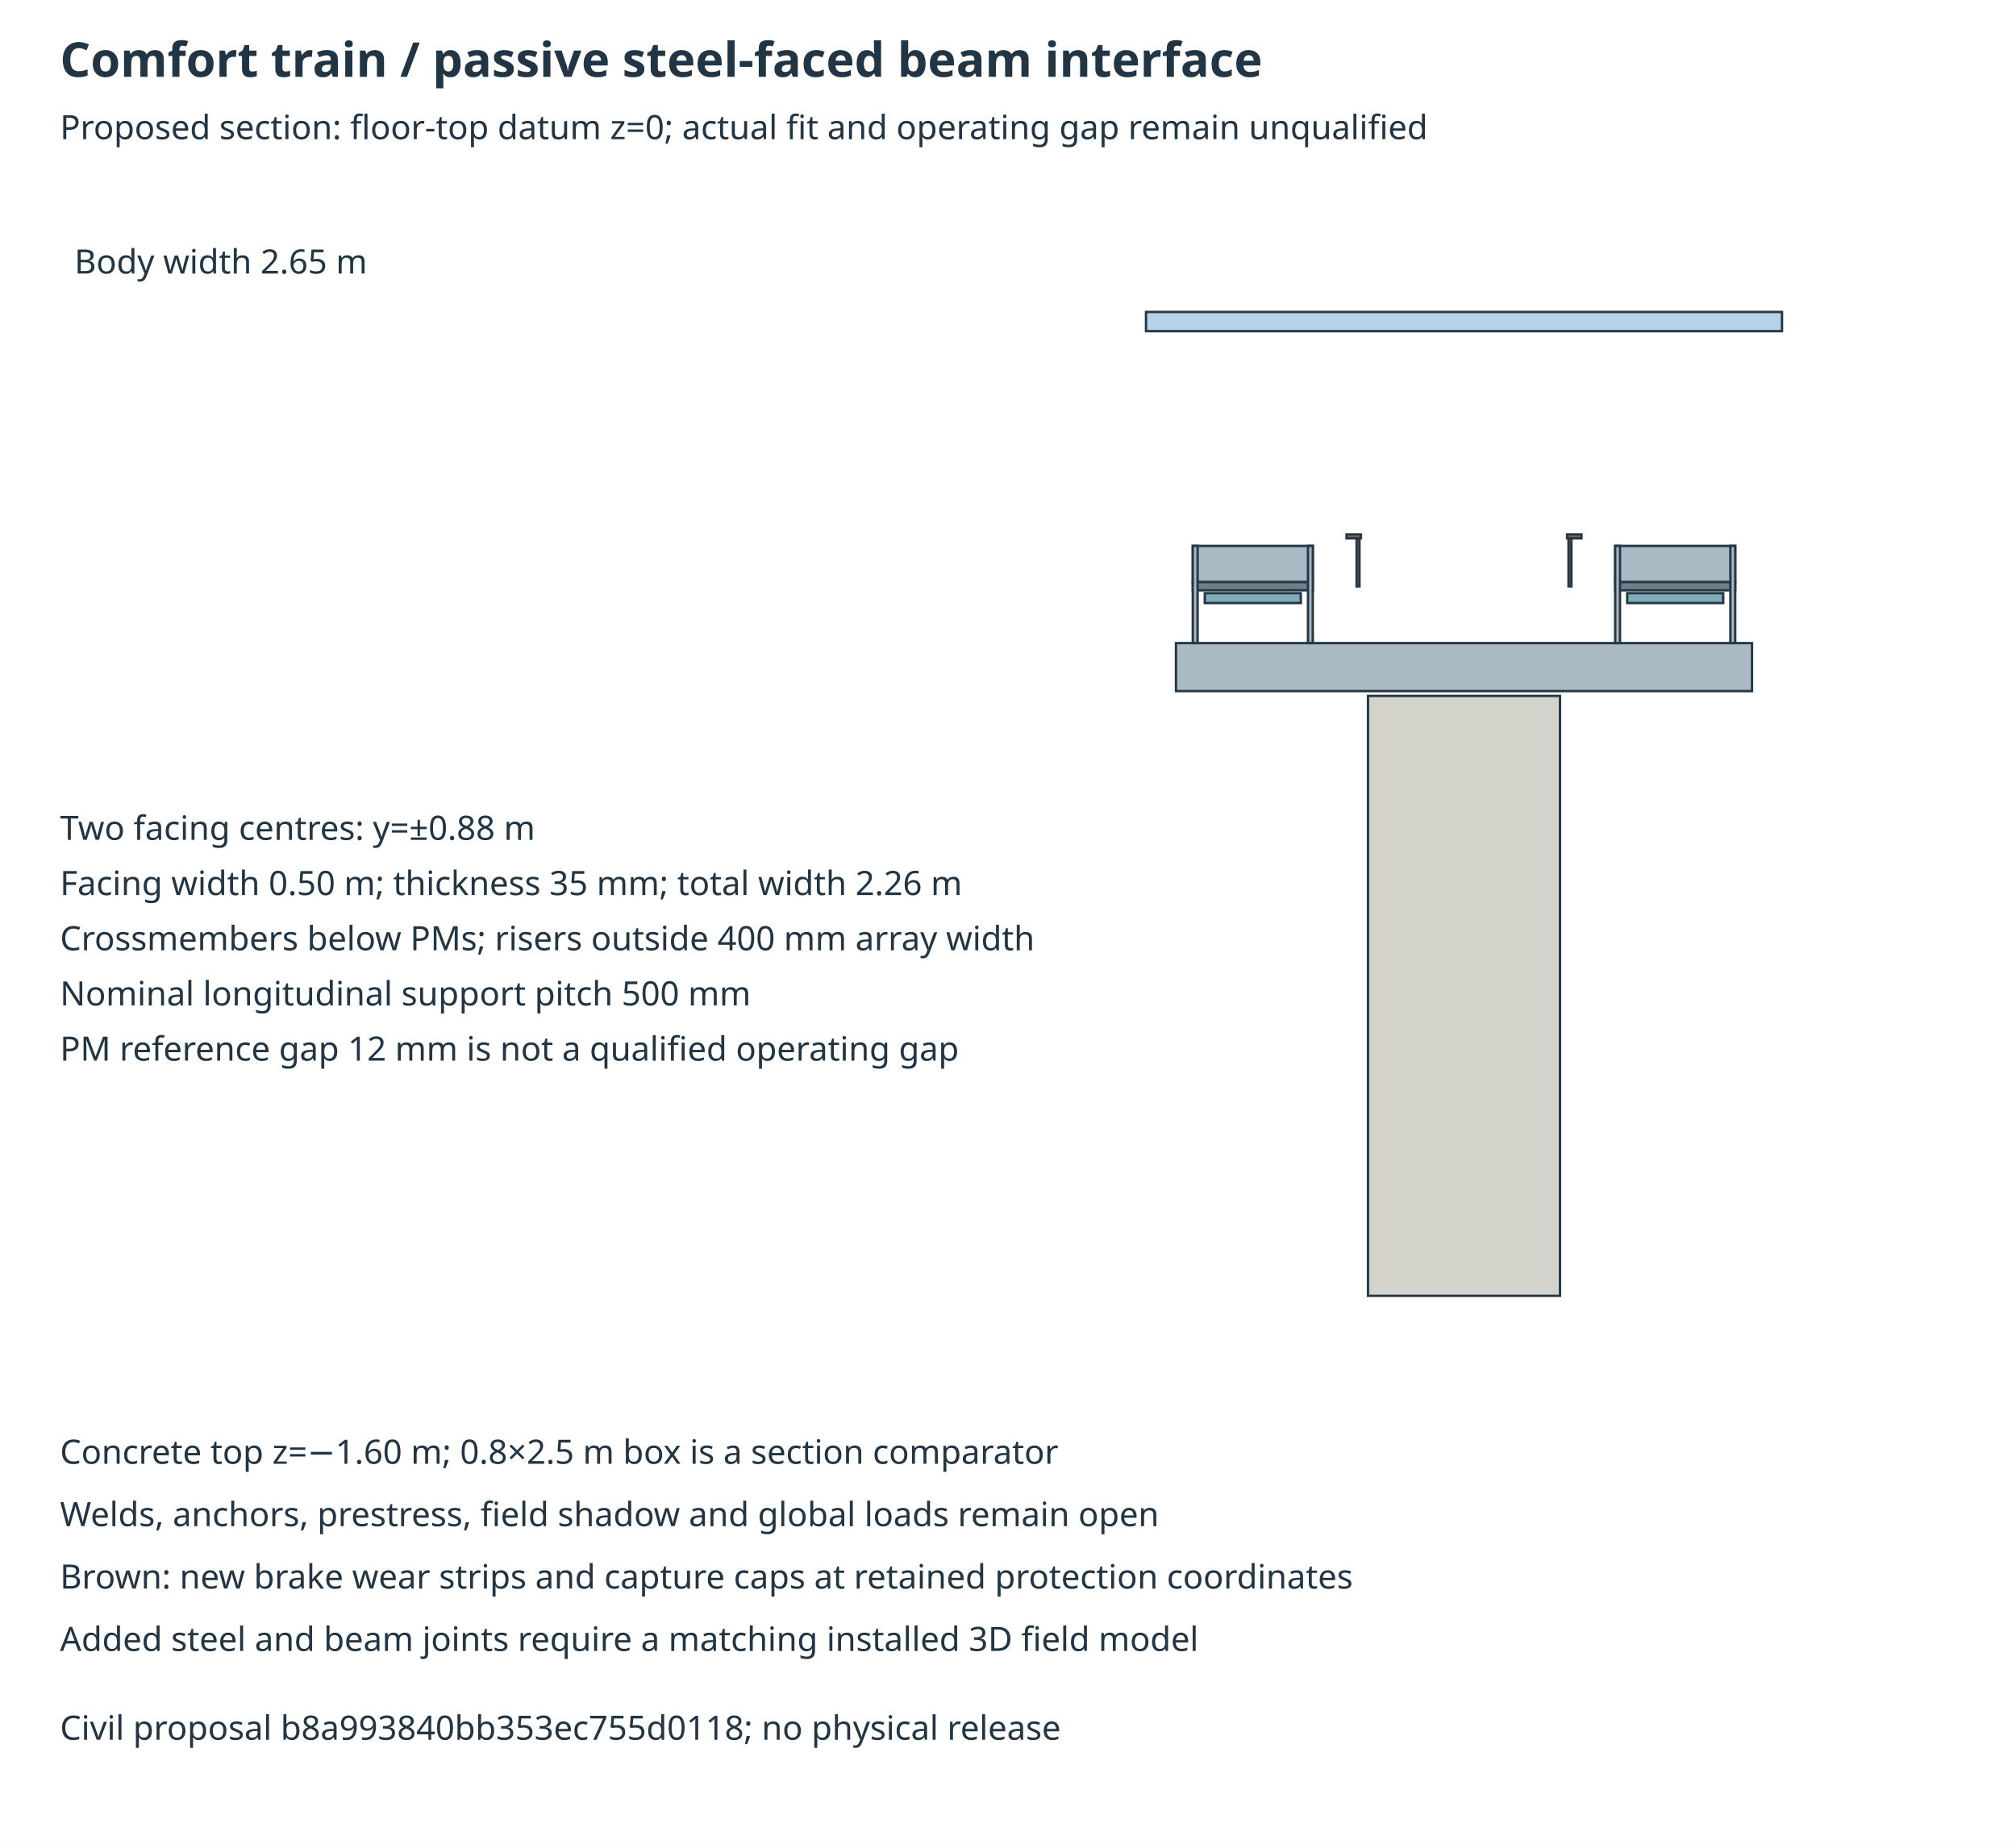
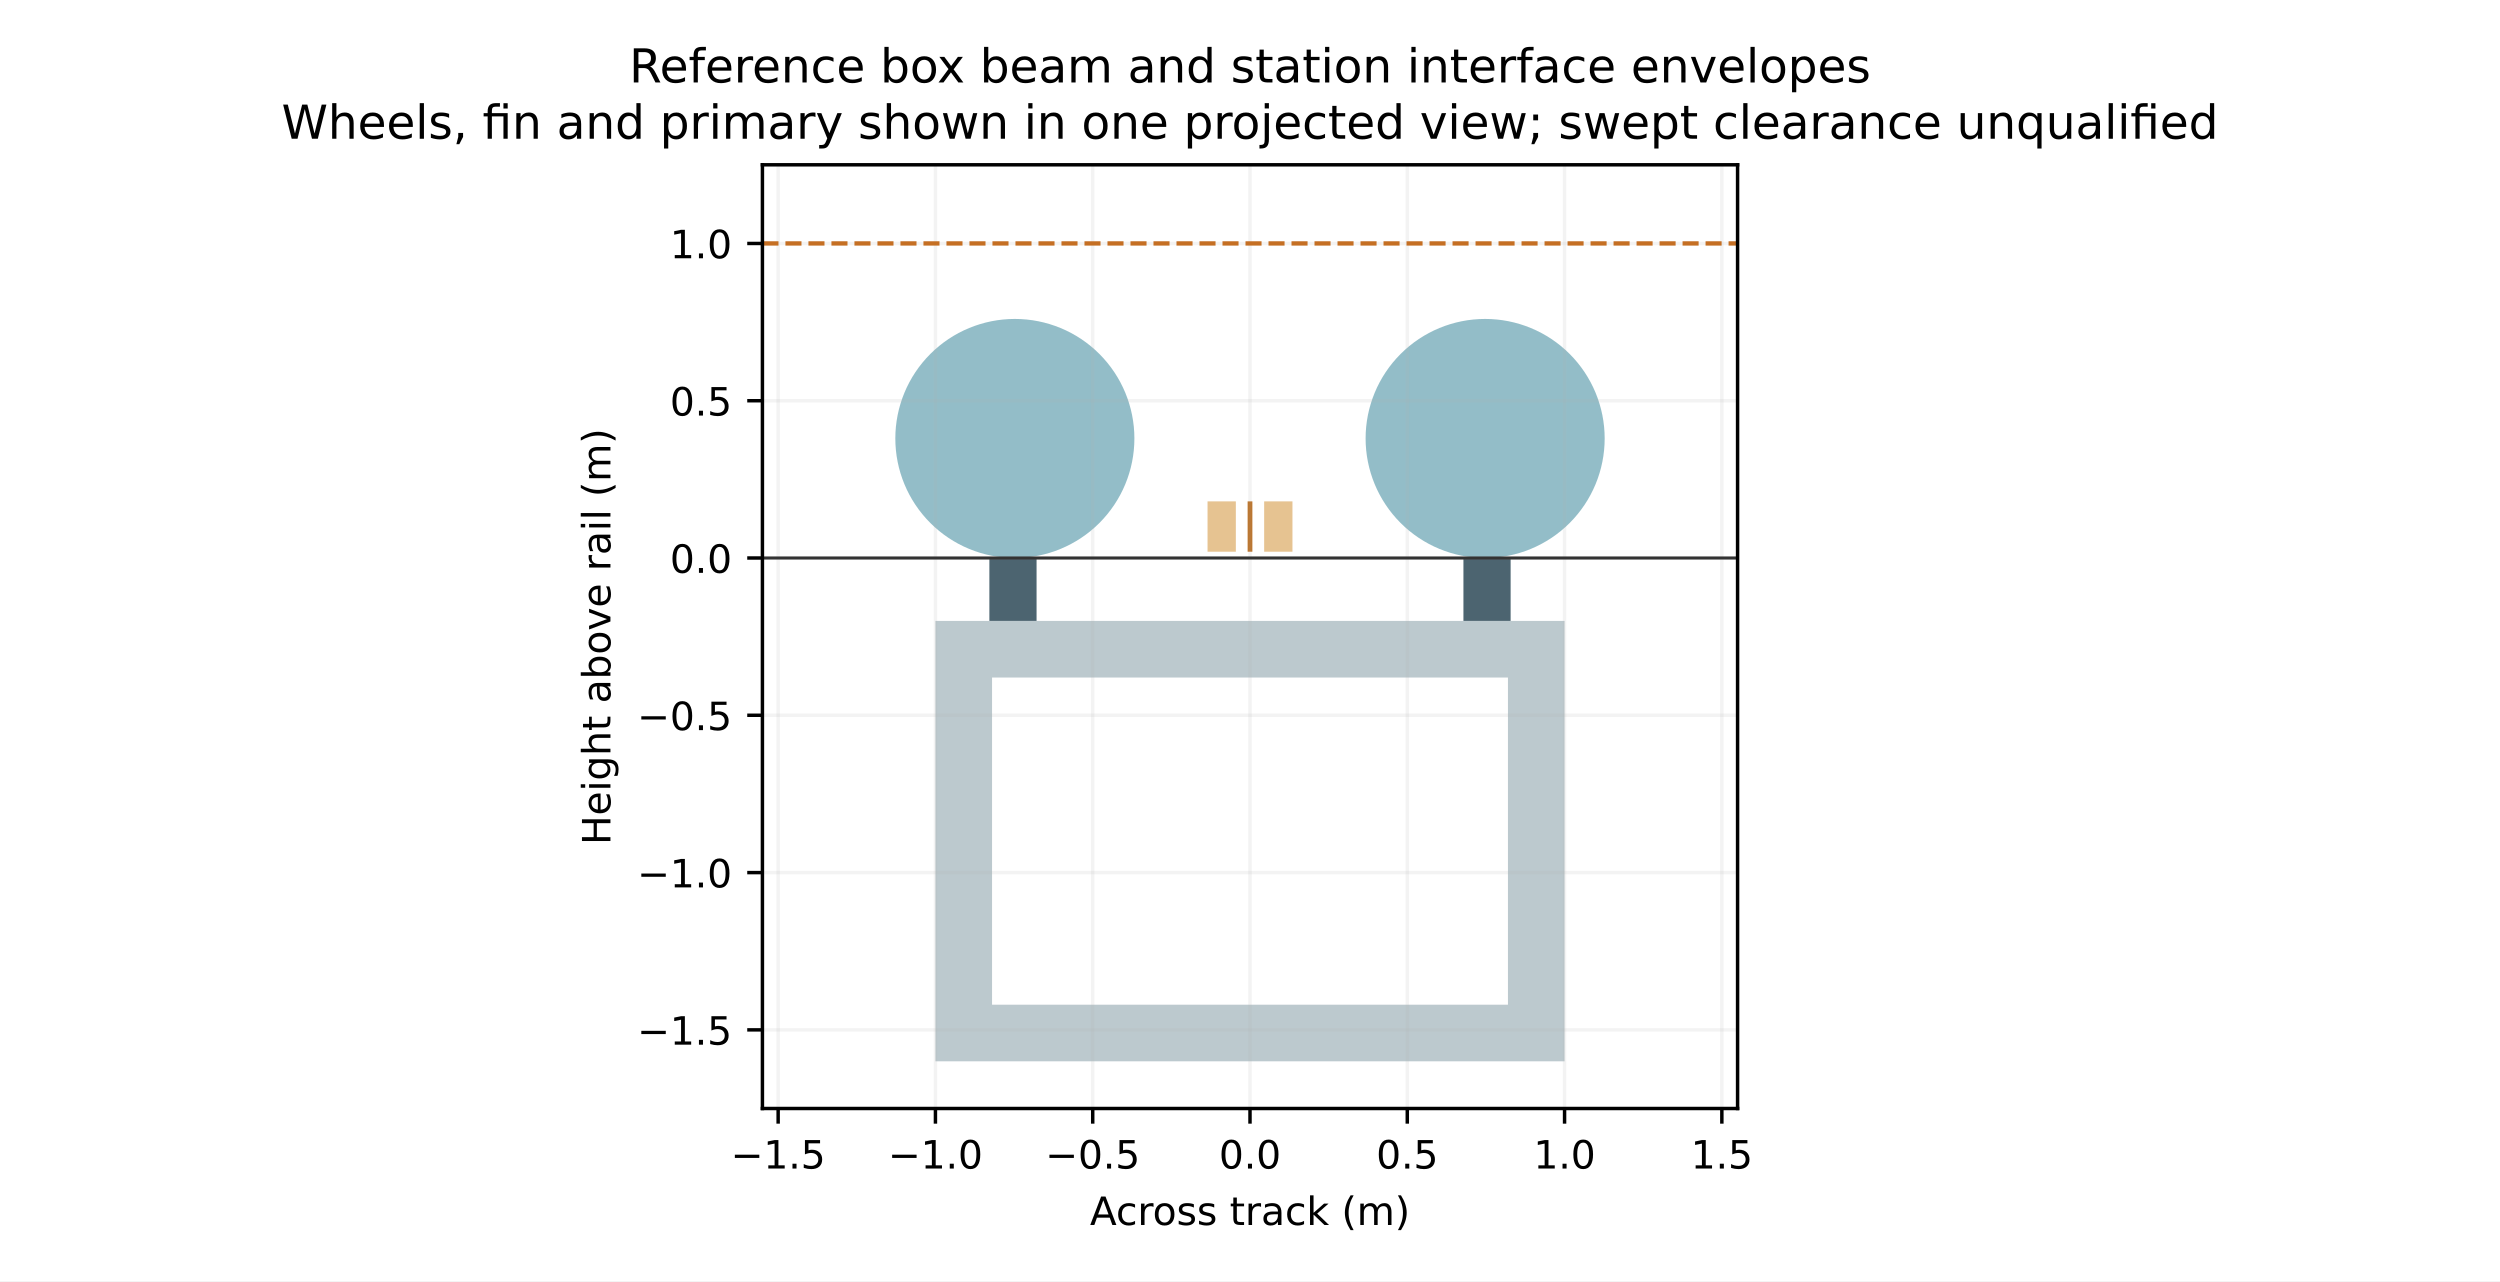
- <svg xmlns="http://www.w3.org/2000/svg" width="840" height="770" viewBox="0 0 840 770">
-   <rect width="840" height="770" fill="white" />
-   <style>text{font:14px sans-serif;fill:#213544}.title{font-size:20px;font-weight:bold}</style>
-   <text class="title" x="25" y="32">Comfort train / passive steel-faced beam interface</text>
-   <text x="25" y="58">Proposed section: floor-top datum z=0; actual fit and operating gap remain unqualified</text>
-   <rect x="477.5" y="130" width="265" height="8" fill="#b7d3e9" stroke="#263746" />
-   <rect x="570" y="290" width="80" height="250" fill="#d3d3cc" stroke="#263746" />
-   <rect x="490" y="268" width="240" height="20" fill="#a9bac5" stroke="#263746" />
-   <rect x="497" y="242.5" width="50" height="3.5" fill="#6f7f88" stroke="#263746" />
-   <rect x="497" y="227.5" width="50" height="15" fill="#a9bac5" stroke="#263746" />
-   <rect x="502" y="247.2" width="40" height="4.1" fill="#7eacb7" stroke="#263746" />
-   <rect x="497" y="227.5" width="2" height="40.5" fill="#a9bac5" stroke="#263746" />
-   <rect x="545" y="227.5" width="2" height="40.5" fill="#a9bac5" stroke="#263746" />
-   <rect x="673" y="242.5" width="50" height="3.5" fill="#6f7f88" stroke="#263746" />
-   <rect x="673" y="227.5" width="50" height="15" fill="#a9bac5" stroke="#263746" />
-   <rect x="678" y="247.2" width="40" height="4.1" fill="#7eacb7" stroke="#263746" />
-   <rect x="673" y="227.5" width="2" height="40.5" fill="#a9bac5" stroke="#263746" />
-   <rect x="721" y="227.5" width="2" height="40.5" fill="#a9bac5" stroke="#263746" />
-   <rect x="565.25" y="224.35" width="1.2" height="20" fill="#875e55" stroke="#263746" />
-   <rect x="561.05" y="222.7" width="6" height="1.65" fill="#875e55" stroke="#263746" />
-   <rect x="653.55" y="224.35" width="1.2" height="20" fill="#875e55" stroke="#263746" />
-   <rect x="652.95" y="222.7" width="6" height="1.65" fill="#875e55" stroke="#263746" />
-   <text x="31" y="114">Body width 2.65 m</text>
-   <text x="25" y="350">Two facing centres: y=±0.88 m</text>
-   <text x="25" y="373">Facing width 0.50 m; thickness 35 mm; total width 2.26 m</text>
-   <text x="25" y="396">Crossmembers below PMs; risers outside 400 mm array width</text>
-   <text x="25" y="419">Nominal longitudinal support pitch 500 mm</text>
-   <text x="25" y="442">PM reference gap 12 mm is not a qualified operating gap</text>
-   <text x="25" y="610">Concrete top z=−1.60 m; 0.8×2.5 m box is a section comparator</text>
-   <text x="25" y="636">Welds, anchors, prestress, field shadow and global loads remain open</text>
-   <text x="25" y="662">Brown: new brake wear strips and capture caps at retained protection coordinates</text>
-   <text x="25" y="688">Added steel and beam joints require a matching installed 3D field model</text>
-   <text x="25" y="725">Civil proposal b8a993840bb353ec755d0118; no physical release</text>
+ <svg xmlns="http://www.w3.org/2000/svg" xmlns:xlink="http://www.w3.org/1999/xlink" width="576pt" height="295.2pt" viewBox="0 0 576 295.2" version="1.1">
+   <defs>
+     <style type="text/css">*{stroke-linejoin: round; stroke-linecap: butt}</style>
+   </defs>
+   <g id="figure_1">
+     <g id="patch_1">
+       <path d="M 0 295.2  L 576 295.2  L 576 0  L 0 0  z " style="fill: #ffffff" />
+     </g>
+     <g id="axes_1">
+       <g id="patch_2">
+         <path d="M 175.662 255.398  L 400.338 255.398  L 400.338 37.969  L 175.662 37.969  z " style="fill: #ffffff" />
+       </g>
+       <g id="patch_3">
+         <path d="M 215.524 244.526  L 360.476 244.526  L 360.476 143.059  L 215.524 143.059  z " clip-path="url(#p6ac004ce7f)" style="fill: #bcc9ce" />
+       </g>
+       <g id="patch_4">
+         <path d="M 228.569 231.481  L 347.431 231.481  L 347.431 156.105  L 228.569 156.105  z " clip-path="url(#p6ac004ce7f)" style="fill: #ffffff" />
+       </g>
+       <g id="patch_5">
+         <path d="M 227.953 143.059  L 238.825 143.059  L 238.825 128.564  L 227.953 128.564  z " clip-path="url(#p6ac004ce7f)" style="fill: #4c6470" />
+       </g>
+       <g id="patch_6">
+         <path d="M 233.824 128.564  C 241.128 128.564 248.134 125.662 253.298 120.498  C 258.463 115.333 261.365 108.327 261.365 101.023  C 261.365 93.719 258.463 86.713 253.298 81.549  C 248.134 76.384 241.128 73.482 233.824 73.482  C 226.52 73.482 219.514 76.384 214.349 81.549  C 209.185 86.713 206.283 93.719 206.283 101.023  C 206.283 108.327 209.185 115.333 214.349 120.498  C 219.514 125.662 226.52 128.564 233.824 128.564  z " clip-path="url(#p6ac004ce7f)" style="fill: #287c91; opacity: 0.5" />
+       </g>
+       <g id="patch_7">
+         <path d="M 278.216 127.115  L 284.739 127.115  L 284.739 115.518  L 278.216 115.518  z " clip-path="url(#p6ac004ce7f)" style="fill: #d9a356; opacity: 0.65" />
+       </g>
+       <g id="patch_8">
+         <path d="M 337.175 143.059  L 348.047 143.059  L 348.047 128.564  L 337.175 128.564  z " clip-path="url(#p6ac004ce7f)" style="fill: #4c6470" />
+       </g>
+       <g id="patch_9">
+         <path d="M 342.176 128.564  C 349.48 128.564 356.486 125.662 361.651 120.498  C 366.815 115.333 369.717 108.327 369.717 101.023  C 369.717 93.719 366.815 86.713 361.651 81.549  C 356.486 76.384 349.48 73.482 342.176 73.482  C 334.872 73.482 327.866 76.384 322.702 81.549  C 317.537 86.713 314.635 93.719 314.635 101.023  C 314.635 108.327 317.537 115.333 322.702 120.498  C 327.866 125.662 334.872 128.564 342.176 128.564  z " clip-path="url(#p6ac004ce7f)" style="fill: #287c91; opacity: 0.5" />
+       </g>
+       <g id="patch_10">
+         <path d="M 291.261 127.115  L 297.784 127.115  L 297.784 115.518  L 291.261 115.518  z " clip-path="url(#p6ac004ce7f)" style="fill: #d9a356; opacity: 0.65" />
+       </g>
+       <g id="patch_11">
+         <path d="M 287.456 127.115  L 288.544 127.115  L 288.544 115.518  L 287.456 115.518  z " clip-path="url(#p6ac004ce7f)" style="fill: #bc7023" />
+       </g>
+       <g id="matplotlib.axis_1">
+         <g id="xtick_1">
+           <g id="line2d_1">
+             <path d="M 179.285 255.398  L 179.285 37.969  " clip-path="url(#p6ac004ce7f)" style="fill: none; stroke: #b0b0b0; stroke-opacity: 0.15; stroke-width: 0.8; stroke-linecap: square" />
+           </g>
+           <g id="line2d_2">
+             <defs>
+               <path id="m6427ffaa9c" d="M 0 0  L 0 3.5  " style="stroke: #000000; stroke-width: 0.8" />
+             </defs>
+             <g>
+               <use xlink:href="#m6427ffaa9c" x="179.285" y="255.398" style="stroke: #000000; stroke-width: 0.8" />
+             </g>
+           </g>
+           <g id="text_1">
+             <g transform="translate(168.3581 269.2358) scale(0.09 -0.09)">
+               <defs>
+                 <path id="DejaVuSans-c9c" d="M 678 2272  L 4684 2272  L 4684 1741  L 678 1741  L 678 2272  z " transform="scale(0.015625)" />
+                 <path id="DejaVuSans-14" d="M 794 531  L 1825 531  L 1825 4091  L 703 3866  L 703 4441  L 1819 4666  L 2450 4666  L 2450 531  L 3481 531  L 3481 0  L 794 0  L 794 531  z " transform="scale(0.015625)" />
+                 <path id="DejaVuSans-11" d="M 684 794  L 1344 794  L 1344 0  L 684 0  L 684 794  z " transform="scale(0.015625)" />
+                 <path id="DejaVuSans-18" d="M 691 4666  L 3169 4666  L 3169 4134  L 1269 4134  L 1269 2991  Q 1406 3038 1543 3061  Q 1681 3084 1819 3084  Q 2600 3084 3056 2656  Q 3513 2228 3513 1497  Q 3513 744 3044 326  Q 2575 -91 1722 -91  Q 1428 -91 1123 -41  Q 819 9 494 109  L 494 744  Q 775 591 1075 516  Q 1375 441 1709 441  Q 2250 441 2565 725  Q 2881 1009 2881 1497  Q 2881 1984 2565 2268  Q 2250 2553 1709 2553  Q 1456 2553 1204 2497  Q 953 2441 691 2322  L 691 4666  z " transform="scale(0.015625)" />
+               </defs>
+               <use xlink:href="#DejaVuSans-c9c" />
+               <use xlink:href="#DejaVuSans-14" transform="translate(83.79688 0)" />
+               <use xlink:href="#DejaVuSans-11" transform="translate(147.4219 0)" />
+               <use xlink:href="#DejaVuSans-18" transform="translate(179.2031 0)" />
+             </g>
+           </g>
+         </g>
+         <g id="xtick_2">
+           <g id="line2d_3">
+             <path d="M 215.524 255.398  L 215.524 37.969  " clip-path="url(#p6ac004ce7f)" style="fill: none; stroke: #b0b0b0; stroke-opacity: 0.15; stroke-width: 0.8; stroke-linecap: square" />
+           </g>
+           <g id="line2d_4">
+             <g>
+               <use xlink:href="#m6427ffaa9c" x="215.524" y="255.398" style="stroke: #000000; stroke-width: 0.8" />
+             </g>
+           </g>
+           <g id="text_2">
+             <g transform="translate(204.5963 269.2358) scale(0.09 -0.09)">
+               <defs>
+                 <path id="DejaVuSans-13" d="M 2034 4250  Q 1547 4250 1301 3770  Q 1056 3291 1056 2328  Q 1056 1369 1301 889  Q 1547 409 2034 409  Q 2525 409 2770 889  Q 3016 1369 3016 2328  Q 3016 3291 2770 3770  Q 2525 4250 2034 4250  z M 2034 4750  Q 2819 4750 3233 4129  Q 3647 3509 3647 2328  Q 3647 1150 3233 529  Q 2819 -91 2034 -91  Q 1250 -91 836 529  Q 422 1150 422 2328  Q 422 3509 836 4129  Q 1250 4750 2034 4750  z " transform="scale(0.015625)" />
+               </defs>
+               <use xlink:href="#DejaVuSans-c9c" />
+               <use xlink:href="#DejaVuSans-14" transform="translate(83.79688 0)" />
+               <use xlink:href="#DejaVuSans-11" transform="translate(147.4219 0)" />
+               <use xlink:href="#DejaVuSans-13" transform="translate(179.2031 0)" />
+             </g>
+           </g>
+         </g>
+         <g id="xtick_3">
+           <g id="line2d_5">
+             <path d="M 251.762 255.398  L 251.762 37.969  " clip-path="url(#p6ac004ce7f)" style="fill: none; stroke: #b0b0b0; stroke-opacity: 0.15; stroke-width: 0.8; stroke-linecap: square" />
+           </g>
+           <g id="line2d_6">
+             <g>
+               <use xlink:href="#m6427ffaa9c" x="251.762" y="255.398" style="stroke: #000000; stroke-width: 0.8" />
+             </g>
+           </g>
+           <g id="text_3">
+             <g transform="translate(240.8345 269.2358) scale(0.09 -0.09)">
+               <use xlink:href="#DejaVuSans-c9c" />
+               <use xlink:href="#DejaVuSans-13" transform="translate(83.79688 0)" />
+               <use xlink:href="#DejaVuSans-11" transform="translate(147.4219 0)" />
+               <use xlink:href="#DejaVuSans-18" transform="translate(179.2031 0)" />
+             </g>
+           </g>
+         </g>
+         <g id="xtick_4">
+           <g id="line2d_7">
+             <path d="M 288 255.398  L 288 37.969  " clip-path="url(#p6ac004ce7f)" style="fill: none; stroke: #b0b0b0; stroke-opacity: 0.15; stroke-width: 0.8; stroke-linecap: square" />
+           </g>
+           <g id="line2d_8">
+             <g>
+               <use xlink:href="#m6427ffaa9c" x="288" y="255.398" style="stroke: #000000; stroke-width: 0.8" />
+             </g>
+           </g>
+           <g id="text_4">
+             <g transform="translate(280.8436 269.2358) scale(0.09 -0.09)">
+               <use xlink:href="#DejaVuSans-13" />
+               <use xlink:href="#DejaVuSans-11" transform="translate(63.625 0)" />
+               <use xlink:href="#DejaVuSans-13" transform="translate(95.40625 0)" />
+             </g>
+           </g>
+         </g>
+         <g id="xtick_5">
+           <g id="line2d_9">
+             <path d="M 324.238 255.398  L 324.238 37.969  " clip-path="url(#p6ac004ce7f)" style="fill: none; stroke: #b0b0b0; stroke-opacity: 0.15; stroke-width: 0.8; stroke-linecap: square" />
+           </g>
+           <g id="line2d_10">
+             <g>
+               <use xlink:href="#m6427ffaa9c" x="324.238" y="255.398" style="stroke: #000000; stroke-width: 0.8" />
+             </g>
+           </g>
+           <g id="text_5">
+             <g transform="translate(317.0818 269.2358) scale(0.09 -0.09)">
+               <use xlink:href="#DejaVuSans-13" />
+               <use xlink:href="#DejaVuSans-11" transform="translate(63.625 0)" />
+               <use xlink:href="#DejaVuSans-18" transform="translate(95.40625 0)" />
+             </g>
+           </g>
+         </g>
+         <g id="xtick_6">
+           <g id="line2d_11">
+             <path d="M 360.476 255.398  L 360.476 37.969  " clip-path="url(#p6ac004ce7f)" style="fill: none; stroke: #b0b0b0; stroke-opacity: 0.15; stroke-width: 0.8; stroke-linecap: square" />
+           </g>
+           <g id="line2d_12">
+             <g>
+               <use xlink:href="#m6427ffaa9c" x="360.476" y="255.398" style="stroke: #000000; stroke-width: 0.8" />
+             </g>
+           </g>
+           <g id="text_6">
+             <g transform="translate(353.32 269.2358) scale(0.09 -0.09)">
+               <use xlink:href="#DejaVuSans-14" />
+               <use xlink:href="#DejaVuSans-11" transform="translate(63.625 0)" />
+               <use xlink:href="#DejaVuSans-13" transform="translate(95.40625 0)" />
+             </g>
+           </g>
+         </g>
+         <g id="xtick_7">
+           <g id="line2d_13">
+             <path d="M 396.715 255.398  L 396.715 37.969  " clip-path="url(#p6ac004ce7f)" style="fill: none; stroke: #b0b0b0; stroke-opacity: 0.15; stroke-width: 0.8; stroke-linecap: square" />
+           </g>
+           <g id="line2d_14">
+             <g>
+               <use xlink:href="#m6427ffaa9c" x="396.715" y="255.398" style="stroke: #000000; stroke-width: 0.8" />
+             </g>
+           </g>
+           <g id="text_7">
+             <g transform="translate(389.5582 269.2358) scale(0.09 -0.09)">
+               <use xlink:href="#DejaVuSans-14" />
+               <use xlink:href="#DejaVuSans-11" transform="translate(63.625 0)" />
+               <use xlink:href="#DejaVuSans-18" transform="translate(95.40625 0)" />
+             </g>
+           </g>
+         </g>
+         <g id="text_8">
+           <g transform="translate(251.1267 282.2365) scale(0.09 -0.09)">
+             <defs>
+               <path id="DejaVuSans-24" d="M 2188 4044  L 1331 1722  L 3047 1722  L 2188 4044  z M 1831 4666  L 2547 4666  L 4325 0  L 3669 0  L 3244 1197  L 1141 1197  L 716 0  L 50 0  L 1831 4666  z " transform="scale(0.015625)" />
+               <path id="DejaVuSans-46" d="M 3122 3366  L 3122 2828  Q 2878 2963 2633 3030  Q 2388 3097 2138 3097  Q 1578 3097 1268 2742  Q 959 2388 959 1747  Q 959 1106 1268 751  Q 1578 397 2138 397  Q 2388 397 2633 464  Q 2878 531 3122 666  L 3122 134  Q 2881 22 2623 -34  Q 2366 -91 2075 -91  Q 1284 -91 818 406  Q 353 903 353 1747  Q 353 2603 823 3093  Q 1294 3584 2113 3584  Q 2378 3584 2631 3529  Q 2884 3475 3122 3366  z " transform="scale(0.015625)" />
+               <path id="DejaVuSans-55" d="M 2631 2963  Q 2534 3019 2420 3045  Q 2306 3072 2169 3072  Q 1681 3072 1420 2755  Q 1159 2438 1159 1844  L 1159 0  L 581 0  L 581 3500  L 1159 3500  L 1159 2956  Q 1341 3275 1631 3429  Q 1922 3584 2338 3584  Q 2397 3584 2469 3576  Q 2541 3569 2628 3553  L 2631 2963  z " transform="scale(0.015625)" />
+               <path id="DejaVuSans-52" d="M 1959 3097  Q 1497 3097 1228 2736  Q 959 2375 959 1747  Q 959 1119 1226 758  Q 1494 397 1959 397  Q 2419 397 2687 759  Q 2956 1122 2956 1747  Q 2956 2369 2687 2733  Q 2419 3097 1959 3097  z M 1959 3584  Q 2709 3584 3137 3096  Q 3566 2609 3566 1747  Q 3566 888 3137 398  Q 2709 -91 1959 -91  Q 1206 -91 779 398  Q 353 888 353 1747  Q 353 2609 779 3096  Q 1206 3584 1959 3584  z " transform="scale(0.015625)" />
+               <path id="DejaVuSans-56" d="M 2834 3397  L 2834 2853  Q 2591 2978 2328 3040  Q 2066 3103 1784 3103  Q 1356 3103 1142 2972  Q 928 2841 928 2578  Q 928 2378 1081 2264  Q 1234 2150 1697 2047  L 1894 2003  Q 2506 1872 2764 1633  Q 3022 1394 3022 966  Q 3022 478 2636 193  Q 2250 -91 1575 -91  Q 1294 -91 989 -36  Q 684 19 347 128  L 347 722  Q 666 556 975 473  Q 1284 391 1588 391  Q 1994 391 2212 530  Q 2431 669 2431 922  Q 2431 1156 2273 1281  Q 2116 1406 1581 1522  L 1381 1569  Q 847 1681 609 1914  Q 372 2147 372 2553  Q 372 3047 722 3315  Q 1072 3584 1716 3584  Q 2034 3584 2315 3537  Q 2597 3491 2834 3397  z " transform="scale(0.015625)" />
+               <path id="DejaVuSans-3" transform="scale(0.015625)" />
+               <path id="DejaVuSans-57" d="M 1172 4494  L 1172 3500  L 2356 3500  L 2356 3053  L 1172 3053  L 1172 1153  Q 1172 725 1289 603  Q 1406 481 1766 481  L 2356 481  L 2356 0  L 1766 0  Q 1100 0 847 248  Q 594 497 594 1153  L 594 3053  L 172 3053  L 172 3500  L 594 3500  L 594 4494  L 1172 4494  z " transform="scale(0.015625)" />
+               <path id="DejaVuSans-44" d="M 2194 1759  Q 1497 1759 1228 1600  Q 959 1441 959 1056  Q 959 750 1161 570  Q 1363 391 1709 391  Q 2188 391 2477 730  Q 2766 1069 2766 1631  L 2766 1759  L 2194 1759  z M 3341 1997  L 3341 0  L 2766 0  L 2766 531  Q 2569 213 2275 61  Q 1981 -91 1556 -91  Q 1019 -91 701 211  Q 384 513 384 1019  Q 384 1609 779 1909  Q 1175 2209 1959 2209  L 2766 2209  L 2766 2266  Q 2766 2663 2505 2880  Q 2244 3097 1772 3097  Q 1472 3097 1187 3025  Q 903 2953 641 2809  L 641 3341  Q 956 3463 1253 3523  Q 1550 3584 1831 3584  Q 2591 3584 2966 3190  Q 3341 2797 3341 1997  z " transform="scale(0.015625)" />
+               <path id="DejaVuSans-4e" d="M 581 4863  L 1159 4863  L 1159 1991  L 2875 3500  L 3609 3500  L 1753 1863  L 3688 0  L 2938 0  L 1159 1709  L 1159 0  L 581 0  L 581 4863  z " transform="scale(0.015625)" />
+               <path id="DejaVuSans-b" d="M 1984 4856  Q 1566 4138 1362 3434  Q 1159 2731 1159 2009  Q 1159 1288 1364 580  Q 1569 -128 1984 -844  L 1484 -844  Q 1016 -109 783 600  Q 550 1309 550 2009  Q 550 2706 781 3412  Q 1013 4119 1484 4856  L 1984 4856  z " transform="scale(0.015625)" />
+               <path id="DejaVuSans-50" d="M 3328 2828  Q 3544 3216 3844 3400  Q 4144 3584 4550 3584  Q 5097 3584 5394 3201  Q 5691 2819 5691 2113  L 5691 0  L 5113 0  L 5113 2094  Q 5113 2597 4934 2840  Q 4756 3084 4391 3084  Q 3944 3084 3684 2787  Q 3425 2491 3425 1978  L 3425 0  L 2847 0  L 2847 2094  Q 2847 2600 2669 2842  Q 2491 3084 2119 3084  Q 1678 3084 1418 2786  Q 1159 2488 1159 1978  L 1159 0  L 581 0  L 581 3500  L 1159 3500  L 1159 2956  Q 1356 3278 1631 3431  Q 1906 3584 2284 3584  Q 2666 3584 2933 3390  Q 3200 3197 3328 2828  z " transform="scale(0.015625)" />
+               <path id="DejaVuSans-c" d="M 513 4856  L 1013 4856  Q 1481 4119 1714 3412  Q 1947 2706 1947 2009  Q 1947 1309 1714 600  Q 1481 -109 1013 -844  L 513 -844  Q 928 -128 1133 580  Q 1338 1288 1338 2009  Q 1338 2731 1133 3434  Q 928 4138 513 4856  z " transform="scale(0.015625)" />
+             </defs>
+             <use xlink:href="#DejaVuSans-24" />
+             <use xlink:href="#DejaVuSans-46" transform="translate(66.65625 0)" />
+             <use xlink:href="#DejaVuSans-55" transform="translate(121.6406 0)" />
+             <use xlink:href="#DejaVuSans-52" transform="translate(160.5469 0)" />
+             <use xlink:href="#DejaVuSans-56" transform="translate(221.7344 0)" />
+             <use xlink:href="#DejaVuSans-56" transform="translate(273.8281 0)" />
+             <use xlink:href="#DejaVuSans-3" transform="translate(325.9219 0)" />
+             <use xlink:href="#DejaVuSans-57" transform="translate(357.7031 0)" />
+             <use xlink:href="#DejaVuSans-55" transform="translate(396.9062 0)" />
+             <use xlink:href="#DejaVuSans-44" transform="translate(438.0156 0)" />
+             <use xlink:href="#DejaVuSans-46" transform="translate(499.2969 0)" />
+             <use xlink:href="#DejaVuSans-4e" transform="translate(554.2812 0)" />
+             <use xlink:href="#DejaVuSans-3" transform="translate(612.1875 0)" />
+             <use xlink:href="#DejaVuSans-b" transform="translate(643.9688 0)" />
+             <use xlink:href="#DejaVuSans-50" transform="translate(682.9844 0)" />
+             <use xlink:href="#DejaVuSans-c" transform="translate(780.3906 0)" />
+           </g>
+         </g>
+       </g>
+       <g id="matplotlib.axis_2">
+         <g id="ytick_1">
+           <g id="line2d_15">
+             <path d="M 175.662 237.279  L 400.338 237.279  " clip-path="url(#p6ac004ce7f)" style="fill: none; stroke: #b0b0b0; stroke-opacity: 0.15; stroke-width: 0.8; stroke-linecap: square" />
+           </g>
+           <g id="line2d_16">
+             <defs>
+               <path id="m9fff027311" d="M 0 0  L -3.5 0  " style="stroke: #000000; stroke-width: 0.8" />
+             </defs>
+             <g>
+               <use xlink:href="#m9fff027311" x="175.662" y="237.279" style="stroke: #000000; stroke-width: 0.8" />
+             </g>
+           </g>
+           <g id="text_9">
+             <g transform="translate(146.807 240.6977) scale(0.09 -0.09)">
+               <use xlink:href="#DejaVuSans-c9c" />
+               <use xlink:href="#DejaVuSans-14" transform="translate(83.79688 0)" />
+               <use xlink:href="#DejaVuSans-11" transform="translate(147.4219 0)" />
+               <use xlink:href="#DejaVuSans-18" transform="translate(179.2031 0)" />
+             </g>
+           </g>
+         </g>
+         <g id="ytick_2">
+           <g id="line2d_17">
+             <path d="M 175.662 201.041  L 400.338 201.041  " clip-path="url(#p6ac004ce7f)" style="fill: none; stroke: #b0b0b0; stroke-opacity: 0.15; stroke-width: 0.8; stroke-linecap: square" />
+           </g>
+           <g id="line2d_18">
+             <g>
+               <use xlink:href="#m9fff027311" x="175.662" y="201.041" style="stroke: #000000; stroke-width: 0.8" />
+             </g>
+           </g>
+           <g id="text_10">
+             <g transform="translate(146.807 204.4595) scale(0.09 -0.09)">
+               <use xlink:href="#DejaVuSans-c9c" />
+               <use xlink:href="#DejaVuSans-14" transform="translate(83.79688 0)" />
+               <use xlink:href="#DejaVuSans-11" transform="translate(147.4219 0)" />
+               <use xlink:href="#DejaVuSans-13" transform="translate(179.2031 0)" />
+             </g>
+           </g>
+         </g>
+         <g id="ytick_3">
+           <g id="line2d_19">
+             <path d="M 175.662 164.802  L 400.338 164.802  " clip-path="url(#p6ac004ce7f)" style="fill: none; stroke: #b0b0b0; stroke-opacity: 0.15; stroke-width: 0.8; stroke-linecap: square" />
+           </g>
+           <g id="line2d_20">
+             <g>
+               <use xlink:href="#m9fff027311" x="175.662" y="164.802" style="stroke: #000000; stroke-width: 0.8" />
+             </g>
+           </g>
+           <g id="text_11">
+             <g transform="translate(146.807 168.2213) scale(0.09 -0.09)">
+               <use xlink:href="#DejaVuSans-c9c" />
+               <use xlink:href="#DejaVuSans-13" transform="translate(83.79688 0)" />
+               <use xlink:href="#DejaVuSans-11" transform="translate(147.4219 0)" />
+               <use xlink:href="#DejaVuSans-18" transform="translate(179.2031 0)" />
+             </g>
+           </g>
+         </g>
+         <g id="ytick_4">
+           <g id="line2d_21">
+             <path d="M 175.662 128.564  L 400.338 128.564  " clip-path="url(#p6ac004ce7f)" style="fill: none; stroke: #b0b0b0; stroke-opacity: 0.15; stroke-width: 0.8; stroke-linecap: square" />
+           </g>
+           <g id="line2d_22">
+             <g>
+               <use xlink:href="#m9fff027311" x="175.662" y="128.564" style="stroke: #000000; stroke-width: 0.8" />
+             </g>
+           </g>
+           <g id="text_12">
+             <g transform="translate(154.3487 131.9831) scale(0.09 -0.09)">
+               <use xlink:href="#DejaVuSans-13" />
+               <use xlink:href="#DejaVuSans-11" transform="translate(63.625 0)" />
+               <use xlink:href="#DejaVuSans-13" transform="translate(95.40625 0)" />
+             </g>
+           </g>
+         </g>
+         <g id="ytick_5">
+           <g id="line2d_23">
+             <path d="M 175.662 92.326  L 400.338 92.326  " clip-path="url(#p6ac004ce7f)" style="fill: none; stroke: #b0b0b0; stroke-opacity: 0.15; stroke-width: 0.8; stroke-linecap: square" />
+           </g>
+           <g id="line2d_24">
+             <g>
+               <use xlink:href="#m9fff027311" x="175.662" y="92.326" style="stroke: #000000; stroke-width: 0.8" />
+             </g>
+           </g>
+           <g id="text_13">
+             <g transform="translate(154.3487 95.74489) scale(0.09 -0.09)">
+               <use xlink:href="#DejaVuSans-13" />
+               <use xlink:href="#DejaVuSans-11" transform="translate(63.625 0)" />
+               <use xlink:href="#DejaVuSans-18" transform="translate(95.40625 0)" />
+             </g>
+           </g>
+         </g>
+         <g id="ytick_6">
+           <g id="line2d_25">
+             <path d="M 175.662 56.088  L 400.338 56.088  " clip-path="url(#p6ac004ce7f)" style="fill: none; stroke: #b0b0b0; stroke-opacity: 0.15; stroke-width: 0.8; stroke-linecap: square" />
+           </g>
+           <g id="line2d_26">
+             <g>
+               <use xlink:href="#m9fff027311" x="175.662" y="56.088" style="stroke: #000000; stroke-width: 0.8" />
+             </g>
+           </g>
+           <g id="text_14">
+             <g transform="translate(154.3487 59.50668) scale(0.09 -0.09)">
+               <use xlink:href="#DejaVuSans-14" />
+               <use xlink:href="#DejaVuSans-11" transform="translate(63.625 0)" />
+               <use xlink:href="#DejaVuSans-13" transform="translate(95.40625 0)" />
+             </g>
+           </g>
+         </g>
+         <g id="text_15">
+           <g transform="translate(140.6449 194.6526) rotate(-90) scale(0.09 -0.09)">
+             <defs>
+               <path id="DejaVuSans-2b" d="M 628 4666  L 1259 4666  L 1259 2753  L 3553 2753  L 3553 4666  L 4184 4666  L 4184 0  L 3553 0  L 3553 2222  L 1259 2222  L 1259 0  L 628 0  L 628 4666  z " transform="scale(0.015625)" />
+               <path id="DejaVuSans-48" d="M 3597 1894  L 3597 1613  L 953 1613  Q 991 1019 1311 708  Q 1631 397 2203 397  Q 2534 397 2845 478  Q 3156 559 3463 722  L 3463 178  Q 3153 47 2828 -22  Q 2503 -91 2169 -91  Q 1331 -91 842 396  Q 353 884 353 1716  Q 353 2575 817 3079  Q 1281 3584 2069 3584  Q 2775 3584 3186 3129  Q 3597 2675 3597 1894  z M 3022 2063  Q 3016 2534 2758 2815  Q 2500 3097 2075 3097  Q 1594 3097 1305 2825  Q 1016 2553 972 2059  L 3022 2063  z " transform="scale(0.015625)" />
+               <path id="DejaVuSans-4c" d="M 603 3500  L 1178 3500  L 1178 0  L 603 0  L 603 3500  z M 603 4863  L 1178 4863  L 1178 4134  L 603 4134  L 603 4863  z " transform="scale(0.015625)" />
+               <path id="DejaVuSans-4a" d="M 2906 1791  Q 2906 2416 2648 2759  Q 2391 3103 1925 3103  Q 1463 3103 1205 2759  Q 947 2416 947 1791  Q 947 1169 1205 825  Q 1463 481 1925 481  Q 2391 481 2648 825  Q 2906 1169 2906 1791  z M 3481 434  Q 3481 -459 3084 -895  Q 2688 -1331 1869 -1331  Q 1566 -1331 1297 -1286  Q 1028 -1241 775 -1147  L 775 -588  Q 1028 -725 1275 -790  Q 1522 -856 1778 -856  Q 2344 -856 2625 -561  Q 2906 -266 2906 331  L 2906 616  Q 2728 306 2450 153  Q 2172 0 1784 0  Q 1141 0 747 490  Q 353 981 353 1791  Q 353 2603 747 3093  Q 1141 3584 1784 3584  Q 2172 3584 2450 3431  Q 2728 3278 2906 2969  L 2906 3500  L 3481 3500  L 3481 434  z " transform="scale(0.015625)" />
+               <path id="DejaVuSans-4b" d="M 3513 2113  L 3513 0  L 2938 0  L 2938 2094  Q 2938 2591 2744 2837  Q 2550 3084 2163 3084  Q 1697 3084 1428 2787  Q 1159 2491 1159 1978  L 1159 0  L 581 0  L 581 4863  L 1159 4863  L 1159 2956  Q 1366 3272 1645 3428  Q 1925 3584 2291 3584  Q 2894 3584 3203 3211  Q 3513 2838 3513 2113  z " transform="scale(0.015625)" />
+               <path id="DejaVuSans-45" d="M 3116 1747  Q 3116 2381 2855 2742  Q 2594 3103 2138 3103  Q 1681 3103 1420 2742  Q 1159 2381 1159 1747  Q 1159 1113 1420 752  Q 1681 391 2138 391  Q 2594 391 2855 752  Q 3116 1113 3116 1747  z M 1159 2969  Q 1341 3281 1617 3432  Q 1894 3584 2278 3584  Q 2916 3584 3314 3078  Q 3713 2572 3713 1747  Q 3713 922 3314 415  Q 2916 -91 2278 -91  Q 1894 -91 1617 61  Q 1341 213 1159 525  L 1159 0  L 581 0  L 581 4863  L 1159 4863  L 1159 2969  z " transform="scale(0.015625)" />
+               <path id="DejaVuSans-59" d="M 191 3500  L 800 3500  L 1894 563  L 2988 3500  L 3597 3500  L 2284 0  L 1503 0  L 191 3500  z " transform="scale(0.015625)" />
+               <path id="DejaVuSans-4f" d="M 603 4863  L 1178 4863  L 1178 0  L 603 0  L 603 4863  z " transform="scale(0.015625)" />
+             </defs>
+             <use xlink:href="#DejaVuSans-2b" />
+             <use xlink:href="#DejaVuSans-48" transform="translate(75.20312 0)" />
+             <use xlink:href="#DejaVuSans-4c" transform="translate(136.7344 0)" />
+             <use xlink:href="#DejaVuSans-4a" transform="translate(164.5156 0)" />
+             <use xlink:href="#DejaVuSans-4b" transform="translate(228 0)" />
+             <use xlink:href="#DejaVuSans-57" transform="translate(291.375 0)" />
+             <use xlink:href="#DejaVuSans-3" transform="translate(330.5781 0)" />
+             <use xlink:href="#DejaVuSans-44" transform="translate(362.3594 0)" />
+             <use xlink:href="#DejaVuSans-45" transform="translate(423.6406 0)" />
+             <use xlink:href="#DejaVuSans-52" transform="translate(487.125 0)" />
+             <use xlink:href="#DejaVuSans-59" transform="translate(548.3125 0)" />
+             <use xlink:href="#DejaVuSans-48" transform="translate(607.5 0)" />
+             <use xlink:href="#DejaVuSans-3" transform="translate(669.0312 0)" />
+             <use xlink:href="#DejaVuSans-55" transform="translate(700.8125 0)" />
+             <use xlink:href="#DejaVuSans-44" transform="translate(741.9219 0)" />
+             <use xlink:href="#DejaVuSans-4c" transform="translate(803.2031 0)" />
+             <use xlink:href="#DejaVuSans-4f" transform="translate(830.9844 0)" />
+             <use xlink:href="#DejaVuSans-3" transform="translate(858.7656 0)" />
+             <use xlink:href="#DejaVuSans-b" transform="translate(890.5469 0)" />
+             <use xlink:href="#DejaVuSans-50" transform="translate(929.5625 0)" />
+             <use xlink:href="#DejaVuSans-c" transform="translate(1026.969 0)" />
+           </g>
+         </g>
+       </g>
+       <g id="line2d_27">
+         <path d="M 175.662 128.564  L 400.338 128.564  " clip-path="url(#p6ac004ce7f)" style="fill: none; stroke: #333333; stroke-width: 0.7; stroke-linecap: square" />
+       </g>
+       <g id="line2d_28">
+         <path d="M 175.662 56.088  L 400.338 56.088  " clip-path="url(#p6ac004ce7f)" style="fill: none; stroke-dasharray: 3.7,1.6; stroke-dashoffset: 0; stroke: #c56f23" />
+       </g>
+       <g id="patch_12">
+         <path d="M 175.662 255.398  L 175.662 37.969  " style="fill: none; stroke: #000000; stroke-width: 0.8; stroke-linejoin: miter; stroke-linecap: square" />
+       </g>
+       <g id="patch_13">
+         <path d="M 400.338 255.398  L 400.338 37.969  " style="fill: none; stroke: #000000; stroke-width: 0.8; stroke-linejoin: miter; stroke-linecap: square" />
+       </g>
+       <g id="patch_14">
+         <path d="M 175.662 255.398  L 400.338 255.398  " style="fill: none; stroke: #000000; stroke-width: 0.8; stroke-linejoin: miter; stroke-linecap: square" />
+       </g>
+       <g id="patch_15">
+         <path d="M 175.662 37.969  L 400.338 37.969  " style="fill: none; stroke: #000000; stroke-width: 0.8; stroke-linejoin: miter; stroke-linecap: square" />
+       </g>
+       <g id="text_16">
+         <g transform="translate(144.9683 19.00568) scale(0.108 -0.108)">
+           <defs>
+             <path id="DejaVuSans-35" d="M 2841 2188  Q 3044 2119 3236 1894  Q 3428 1669 3622 1275  L 4263 0  L 3584 0  L 2988 1197  Q 2756 1666 2539 1819  Q 2322 1972 1947 1972  L 1259 1972  L 1259 0  L 628 0  L 628 4666  L 2053 4666  Q 2853 4666 3247 4331  Q 3641 3997 3641 3322  Q 3641 2881 3436 2590  Q 3231 2300 2841 2188  z M 1259 4147  L 1259 2491  L 2053 2491  Q 2509 2491 2742 2702  Q 2975 2913 2975 3322  Q 2975 3731 2742 3939  Q 2509 4147 2053 4147  L 1259 4147  z " transform="scale(0.015625)" />
+             <path id="DejaVuSans-49" d="M 2375 4863  L 2375 4384  L 1825 4384  Q 1516 4384 1395 4259  Q 1275 4134 1275 3809  L 1275 3500  L 2222 3500  L 2222 3053  L 1275 3053  L 1275 0  L 697 0  L 697 3053  L 147 3053  L 147 3500  L 697 3500  L 697 3744  Q 697 4328 969 4595  Q 1241 4863 1831 4863  L 2375 4863  z " transform="scale(0.015625)" />
+             <path id="DejaVuSans-51" d="M 3513 2113  L 3513 0  L 2938 0  L 2938 2094  Q 2938 2591 2744 2837  Q 2550 3084 2163 3084  Q 1697 3084 1428 2787  Q 1159 2491 1159 1978  L 1159 0  L 581 0  L 581 3500  L 1159 3500  L 1159 2956  Q 1366 3272 1645 3428  Q 1925 3584 2291 3584  Q 2894 3584 3203 3211  Q 3513 2838 3513 2113  z " transform="scale(0.015625)" />
+             <path id="DejaVuSans-5b" d="M 3513 3500  L 2247 1797  L 3578 0  L 2900 0  L 1881 1375  L 863 0  L 184 0  L 1544 1831  L 300 3500  L 978 3500  L 1906 2253  L 2834 3500  L 3513 3500  z " transform="scale(0.015625)" />
+             <path id="DejaVuSans-47" d="M 2906 2969  L 2906 4863  L 3481 4863  L 3481 0  L 2906 0  L 2906 525  Q 2725 213 2448 61  Q 2172 -91 1784 -91  Q 1150 -91 751 415  Q 353 922 353 1747  Q 353 2572 751 3078  Q 1150 3584 1784 3584  Q 2172 3584 2448 3432  Q 2725 3281 2906 2969  z M 947 1747  Q 947 1113 1208 752  Q 1469 391 1925 391  Q 2381 391 2643 752  Q 2906 1113 2906 1747  Q 2906 2381 2643 2742  Q 2381 3103 1925 3103  Q 1469 3103 1208 2742  Q 947 2381 947 1747  z " transform="scale(0.015625)" />
+             <path id="DejaVuSans-53" d="M 1159 525  L 1159 -1331  L 581 -1331  L 581 3500  L 1159 3500  L 1159 2969  Q 1341 3281 1617 3432  Q 1894 3584 2278 3584  Q 2916 3584 3314 3078  Q 3713 2572 3713 1747  Q 3713 922 3314 415  Q 2916 -91 2278 -91  Q 1894 -91 1617 61  Q 1341 213 1159 525  z M 3116 1747  Q 3116 2381 2855 2742  Q 2594 3103 2138 3103  Q 1681 3103 1420 2742  Q 1159 2381 1159 1747  Q 1159 1113 1420 752  Q 1681 391 2138 391  Q 2594 391 2855 752  Q 3116 1113 3116 1747  z " transform="scale(0.015625)" />
+           </defs>
+           <use xlink:href="#DejaVuSans-35" />
+           <use xlink:href="#DejaVuSans-48" transform="translate(65 0)" />
+           <use xlink:href="#DejaVuSans-49" transform="translate(126.5312 0)" />
+           <use xlink:href="#DejaVuSans-48" transform="translate(161.7344 0)" />
+           <use xlink:href="#DejaVuSans-55" transform="translate(223.2656 0)" />
+           <use xlink:href="#DejaVuSans-48" transform="translate(262.1719 0)" />
+           <use xlink:href="#DejaVuSans-51" transform="translate(323.7031 0)" />
+           <use xlink:href="#DejaVuSans-46" transform="translate(387.0781 0)" />
+           <use xlink:href="#DejaVuSans-48" transform="translate(442.0625 0)" />
+           <use xlink:href="#DejaVuSans-3" transform="translate(503.5938 0)" />
+           <use xlink:href="#DejaVuSans-45" transform="translate(535.375 0)" />
+           <use xlink:href="#DejaVuSans-52" transform="translate(598.8594 0)" />
+           <use xlink:href="#DejaVuSans-5b" transform="translate(656.9688 0)" />
+           <use xlink:href="#DejaVuSans-3" transform="translate(716.1562 0)" />
+           <use xlink:href="#DejaVuSans-45" transform="translate(747.9375 0)" />
+           <use xlink:href="#DejaVuSans-48" transform="translate(811.4219 0)" />
+           <use xlink:href="#DejaVuSans-44" transform="translate(872.9531 0)" />
+           <use xlink:href="#DejaVuSans-50" transform="translate(934.2344 0)" />
+           <use xlink:href="#DejaVuSans-3" transform="translate(1031.641 0)" />
+           <use xlink:href="#DejaVuSans-44" transform="translate(1063.422 0)" />
+           <use xlink:href="#DejaVuSans-51" transform="translate(1124.703 0)" />
+           <use xlink:href="#DejaVuSans-47" transform="translate(1188.078 0)" />
+           <use xlink:href="#DejaVuSans-3" transform="translate(1251.562 0)" />
+           <use xlink:href="#DejaVuSans-56" transform="translate(1283.344 0)" />
+           <use xlink:href="#DejaVuSans-57" transform="translate(1335.438 0)" />
+           <use xlink:href="#DejaVuSans-44" transform="translate(1374.641 0)" />
+           <use xlink:href="#DejaVuSans-57" transform="translate(1435.922 0)" />
+           <use xlink:href="#DejaVuSans-4c" transform="translate(1475.125 0)" />
+           <use xlink:href="#DejaVuSans-52" transform="translate(1502.906 0)" />
+           <use xlink:href="#DejaVuSans-51" transform="translate(1564.094 0)" />
+           <use xlink:href="#DejaVuSans-3" transform="translate(1627.469 0)" />
+           <use xlink:href="#DejaVuSans-4c" transform="translate(1659.25 0)" />
+           <use xlink:href="#DejaVuSans-51" transform="translate(1687.031 0)" />
+           <use xlink:href="#DejaVuSans-57" transform="translate(1750.406 0)" />
+           <use xlink:href="#DejaVuSans-48" transform="translate(1789.609 0)" />
+           <use xlink:href="#DejaVuSans-55" transform="translate(1851.141 0)" />
+           <use xlink:href="#DejaVuSans-49" transform="translate(1892.25 0)" />
+           <use xlink:href="#DejaVuSans-44" transform="translate(1927.453 0)" />
+           <use xlink:href="#DejaVuSans-46" transform="translate(1988.734 0)" />
+           <use xlink:href="#DejaVuSans-48" transform="translate(2043.719 0)" />
+           <use xlink:href="#DejaVuSans-3" transform="translate(2105.25 0)" />
+           <use xlink:href="#DejaVuSans-48" transform="translate(2137.031 0)" />
+           <use xlink:href="#DejaVuSans-51" transform="translate(2198.562 0)" />
+           <use xlink:href="#DejaVuSans-59" transform="translate(2261.938 0)" />
+           <use xlink:href="#DejaVuSans-48" transform="translate(2321.125 0)" />
+           <use xlink:href="#DejaVuSans-4f" transform="translate(2382.656 0)" />
+           <use xlink:href="#DejaVuSans-52" transform="translate(2410.438 0)" />
+           <use xlink:href="#DejaVuSans-53" transform="translate(2471.625 0)" />
+           <use xlink:href="#DejaVuSans-48" transform="translate(2535.109 0)" />
+           <use xlink:href="#DejaVuSans-56" transform="translate(2596.641 0)" />
+         </g>
+         <g transform="translate(64.87453 31.96863) scale(0.108 -0.108)">
+           <defs>
+             <path id="DejaVuSans-3a" d="M 213 4666  L 850 4666  L 1831 722  L 2809 4666  L 3519 4666  L 4500 722  L 5478 4666  L 6119 4666  L 4947 0  L 4153 0  L 3169 4050  L 2175 0  L 1381 0  L 213 4666  z " transform="scale(0.015625)" />
+             <path id="DejaVuSans-f" d="M 750 794  L 1409 794  L 1409 256  L 897 -744  L 494 -744  L 750 256  L 750 794  z " transform="scale(0.015625)" />
+             <path id="DejaVuSans-13af" d="M 3431 3500  L 3431 0  L 2853 0  L 2853 3053  L 1275 3053  L 1275 0  L 697 0  L 697 3053  L 147 3053  L 147 3500  L 697 3500  L 697 3744  Q 697 4316 967 4589  Q 1238 4863 1797 4863  L 2375 4863  L 2375 4384  L 1825 4384  Q 1516 4384 1395 4259  Q 1275 4134 1275 3809  L 1275 3500  L 3431 3500  z M 2853 4856  L 3431 4856  L 3431 4128  L 2853 4128  L 2853 4856  z " transform="scale(0.015625)" />
+             <path id="DejaVuSans-5c" d="M 2059 -325  Q 1816 -950 1584 -1140  Q 1353 -1331 966 -1331  L 506 -1331  L 506 -850  L 844 -850  Q 1081 -850 1212 -737  Q 1344 -625 1503 -206  L 1606 56  L 191 3500  L 800 3500  L 1894 763  L 2988 3500  L 3597 3500  L 2059 -325  z " transform="scale(0.015625)" />
+             <path id="DejaVuSans-5a" d="M 269 3500  L 844 3500  L 1563 769  L 2278 3500  L 2956 3500  L 3675 769  L 4391 3500  L 4966 3500  L 4050 0  L 3372 0  L 2619 2869  L 1863 0  L 1184 0  L 269 3500  z " transform="scale(0.015625)" />
+             <path id="DejaVuSans-4d" d="M 603 3500  L 1178 3500  L 1178 -63  Q 1178 -731 923 -1031  Q 669 -1331 103 -1331  L -116 -1331  L -116 -844  L 38 -844  Q 366 -844 484 -692  Q 603 -541 603 -63  L 603 3500  z M 603 4863  L 1178 4863  L 1178 4134  L 603 4134  L 603 4863  z " transform="scale(0.015625)" />
+             <path id="DejaVuSans-1e" d="M 750 3309  L 1409 3309  L 1409 2516  L 750 2516  L 750 3309  z M 750 794  L 1409 794  L 1409 256  L 897 -744  L 494 -744  L 750 256  L 750 794  z " transform="scale(0.015625)" />
+             <path id="DejaVuSans-58" d="M 544 1381  L 544 3500  L 1119 3500  L 1119 1403  Q 1119 906 1312 657  Q 1506 409 1894 409  Q 2359 409 2629 706  Q 2900 1003 2900 1516  L 2900 3500  L 3475 3500  L 3475 0  L 2900 0  L 2900 538  Q 2691 219 2414 64  Q 2138 -91 1772 -91  Q 1169 -91 856 284  Q 544 659 544 1381  z M 1991 3584  L 1991 3584  z " transform="scale(0.015625)" />
+             <path id="DejaVuSans-54" d="M 947 1747  Q 947 1113 1208 752  Q 1469 391 1925 391  Q 2381 391 2643 752  Q 2906 1113 2906 1747  Q 2906 2381 2643 2742  Q 2381 3103 1925 3103  Q 1469 3103 1208 2742  Q 947 2381 947 1747  z M 2906 525  Q 2725 213 2448 61  Q 2172 -91 1784 -91  Q 1150 -91 751 415  Q 353 922 353 1747  Q 353 2572 751 3078  Q 1150 3584 1784 3584  Q 2172 3584 2448 3432  Q 2725 3281 2906 2969  L 2906 3500  L 3481 3500  L 3481 -1331  L 2906 -1331  L 2906 525  z " transform="scale(0.015625)" />
+           </defs>
+           <use xlink:href="#DejaVuSans-3a" />
+           <use xlink:href="#DejaVuSans-4b" transform="translate(98.875 0)" />
+           <use xlink:href="#DejaVuSans-48" transform="translate(162.25 0)" />
+           <use xlink:href="#DejaVuSans-48" transform="translate(223.7812 0)" />
+           <use xlink:href="#DejaVuSans-4f" transform="translate(285.3125 0)" />
+           <use xlink:href="#DejaVuSans-56" transform="translate(313.0938 0)" />
+           <use xlink:href="#DejaVuSans-f" transform="translate(365.1875 0)" />
+           <use xlink:href="#DejaVuSans-3" transform="translate(396.9688 0)" />
+           <use xlink:href="#DejaVuSans-13af" transform="translate(428.75 0)" />
+           <use xlink:href="#DejaVuSans-51" transform="translate(491.7344 0)" />
+           <use xlink:href="#DejaVuSans-3" transform="translate(555.1094 0)" />
+           <use xlink:href="#DejaVuSans-44" transform="translate(586.8906 0)" />
+           <use xlink:href="#DejaVuSans-51" transform="translate(648.1719 0)" />
+           <use xlink:href="#DejaVuSans-47" transform="translate(711.5469 0)" />
+           <use xlink:href="#DejaVuSans-3" transform="translate(775.0312 0)" />
+           <use xlink:href="#DejaVuSans-53" transform="translate(806.8125 0)" />
+           <use xlink:href="#DejaVuSans-55" transform="translate(870.2969 0)" />
+           <use xlink:href="#DejaVuSans-4c" transform="translate(911.4062 0)" />
+           <use xlink:href="#DejaVuSans-50" transform="translate(939.1875 0)" />
+           <use xlink:href="#DejaVuSans-44" transform="translate(1036.594 0)" />
+           <use xlink:href="#DejaVuSans-55" transform="translate(1097.875 0)" />
+           <use xlink:href="#DejaVuSans-5c" transform="translate(1138.984 0)" />
+           <use xlink:href="#DejaVuSans-3" transform="translate(1198.172 0)" />
+           <use xlink:href="#DejaVuSans-56" transform="translate(1229.953 0)" />
+           <use xlink:href="#DejaVuSans-4b" transform="translate(1282.047 0)" />
+           <use xlink:href="#DejaVuSans-52" transform="translate(1345.422 0)" />
+           <use xlink:href="#DejaVuSans-5a" transform="translate(1406.609 0)" />
+           <use xlink:href="#DejaVuSans-51" transform="translate(1488.391 0)" />
+           <use xlink:href="#DejaVuSans-3" transform="translate(1551.766 0)" />
+           <use xlink:href="#DejaVuSans-4c" transform="translate(1583.547 0)" />
+           <use xlink:href="#DejaVuSans-51" transform="translate(1611.328 0)" />
+           <use xlink:href="#DejaVuSans-3" transform="translate(1674.703 0)" />
+           <use xlink:href="#DejaVuSans-52" transform="translate(1706.484 0)" />
+           <use xlink:href="#DejaVuSans-51" transform="translate(1767.672 0)" />
+           <use xlink:href="#DejaVuSans-48" transform="translate(1831.047 0)" />
+           <use xlink:href="#DejaVuSans-3" transform="translate(1892.578 0)" />
+           <use xlink:href="#DejaVuSans-53" transform="translate(1924.359 0)" />
+           <use xlink:href="#DejaVuSans-55" transform="translate(1987.844 0)" />
+           <use xlink:href="#DejaVuSans-52" transform="translate(2026.75 0)" />
+           <use xlink:href="#DejaVuSans-4d" transform="translate(2087.938 0)" />
+           <use xlink:href="#DejaVuSans-48" transform="translate(2115.719 0)" />
+           <use xlink:href="#DejaVuSans-46" transform="translate(2177.25 0)" />
+           <use xlink:href="#DejaVuSans-57" transform="translate(2232.234 0)" />
+           <use xlink:href="#DejaVuSans-48" transform="translate(2271.438 0)" />
+           <use xlink:href="#DejaVuSans-47" transform="translate(2332.969 0)" />
+           <use xlink:href="#DejaVuSans-3" transform="translate(2396.453 0)" />
+           <use xlink:href="#DejaVuSans-59" transform="translate(2428.234 0)" />
+           <use xlink:href="#DejaVuSans-4c" transform="translate(2487.422 0)" />
+           <use xlink:href="#DejaVuSans-48" transform="translate(2515.203 0)" />
+           <use xlink:href="#DejaVuSans-5a" transform="translate(2576.734 0)" />
+           <use xlink:href="#DejaVuSans-1e" transform="translate(2658.516 0)" />
+           <use xlink:href="#DejaVuSans-3" transform="translate(2692.203 0)" />
+           <use xlink:href="#DejaVuSans-56" transform="translate(2723.984 0)" />
+           <use xlink:href="#DejaVuSans-5a" transform="translate(2776.078 0)" />
+           <use xlink:href="#DejaVuSans-48" transform="translate(2857.859 0)" />
+           <use xlink:href="#DejaVuSans-53" transform="translate(2919.391 0)" />
+           <use xlink:href="#DejaVuSans-57" transform="translate(2982.875 0)" />
+           <use xlink:href="#DejaVuSans-3" transform="translate(3022.078 0)" />
+           <use xlink:href="#DejaVuSans-46" transform="translate(3053.859 0)" />
+           <use xlink:href="#DejaVuSans-4f" transform="translate(3108.844 0)" />
+           <use xlink:href="#DejaVuSans-48" transform="translate(3136.625 0)" />
+           <use xlink:href="#DejaVuSans-44" transform="translate(3198.156 0)" />
+           <use xlink:href="#DejaVuSans-55" transform="translate(3259.438 0)" />
+           <use xlink:href="#DejaVuSans-44" transform="translate(3300.547 0)" />
+           <use xlink:href="#DejaVuSans-51" transform="translate(3361.828 0)" />
+           <use xlink:href="#DejaVuSans-46" transform="translate(3425.203 0)" />
+           <use xlink:href="#DejaVuSans-48" transform="translate(3480.188 0)" />
+           <use xlink:href="#DejaVuSans-3" transform="translate(3541.719 0)" />
+           <use xlink:href="#DejaVuSans-58" transform="translate(3573.5 0)" />
+           <use xlink:href="#DejaVuSans-51" transform="translate(3636.875 0)" />
+           <use xlink:href="#DejaVuSans-54" transform="translate(3700.25 0)" />
+           <use xlink:href="#DejaVuSans-58" transform="translate(3763.734 0)" />
+           <use xlink:href="#DejaVuSans-44" transform="translate(3827.109 0)" />
+           <use xlink:href="#DejaVuSans-4f" transform="translate(3888.391 0)" />
+           <use xlink:href="#DejaVuSans-4c" transform="translate(3916.172 0)" />
+           <use xlink:href="#DejaVuSans-13af" transform="translate(3943.953 0)" />
+           <use xlink:href="#DejaVuSans-48" transform="translate(4006.938 0)" />
+           <use xlink:href="#DejaVuSans-47" transform="translate(4068.469 0)" />
+         </g>
+       </g>
+     </g>
+   </g>
+   <defs>
+     <clipPath id="p6ac004ce7f">
+       <rect x="175.662" y="37.969" width="224.677" height="217.429" />
+     </clipPath>
+   </defs>
</svg>
